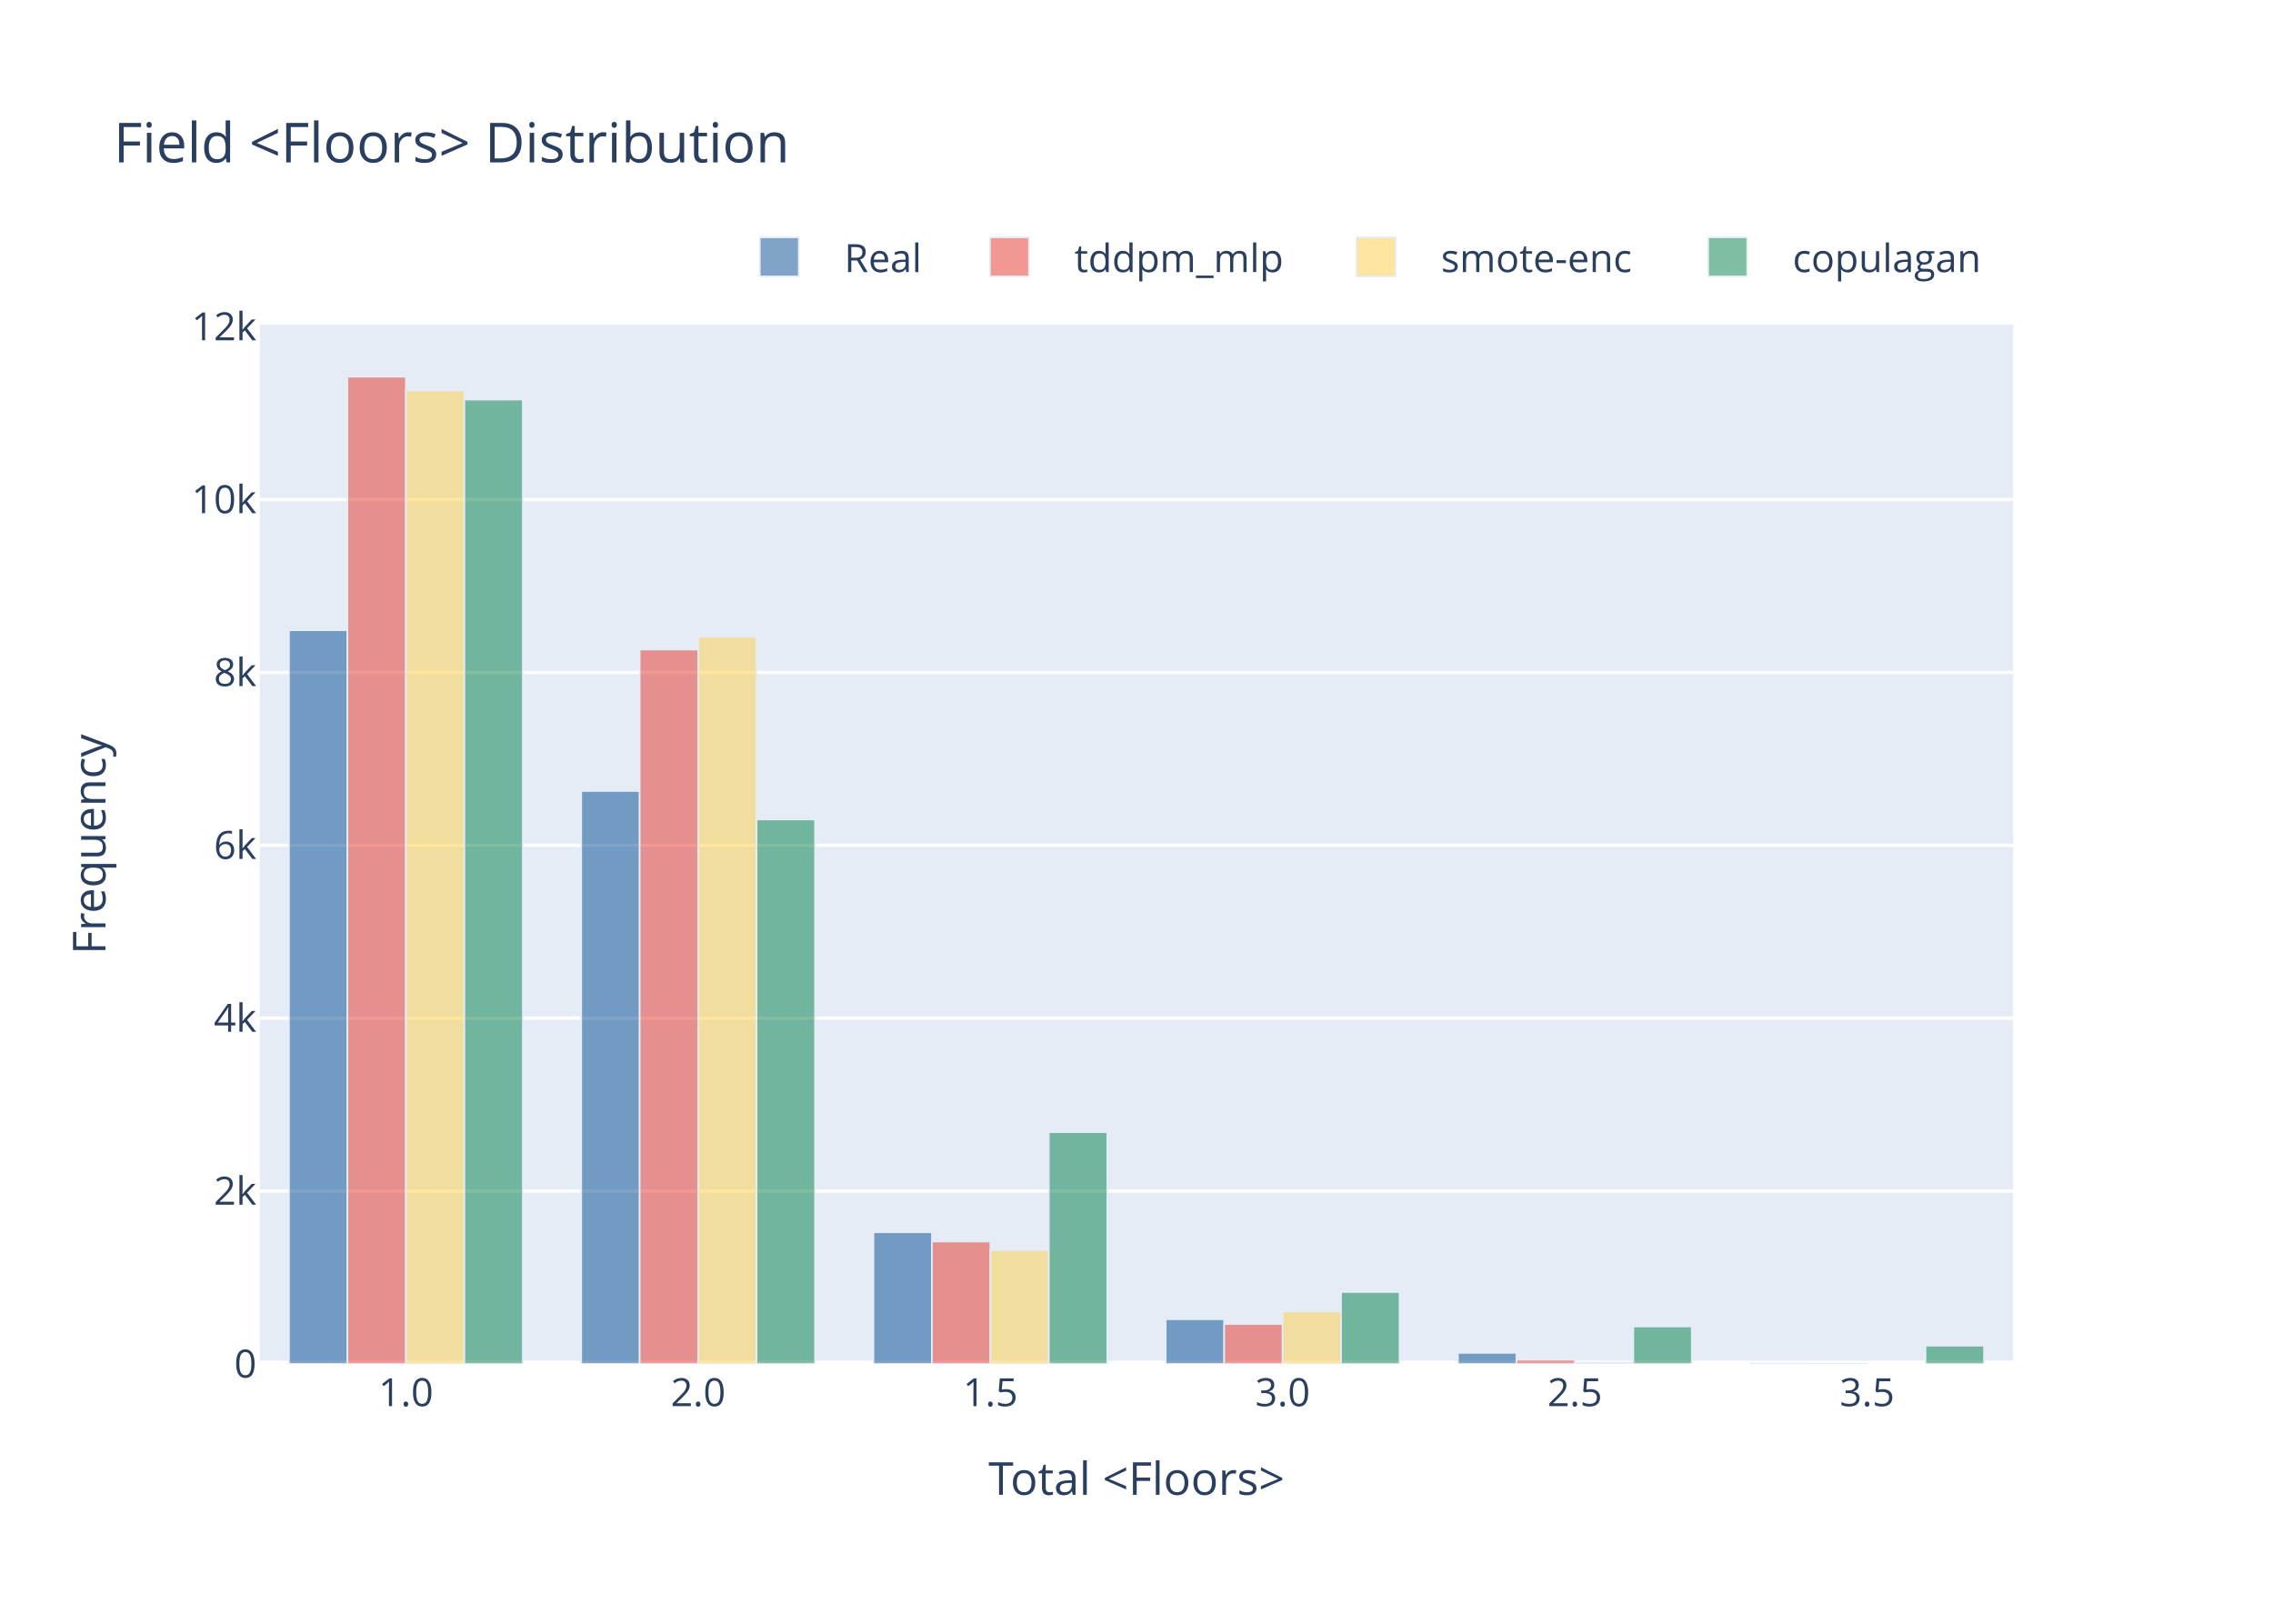
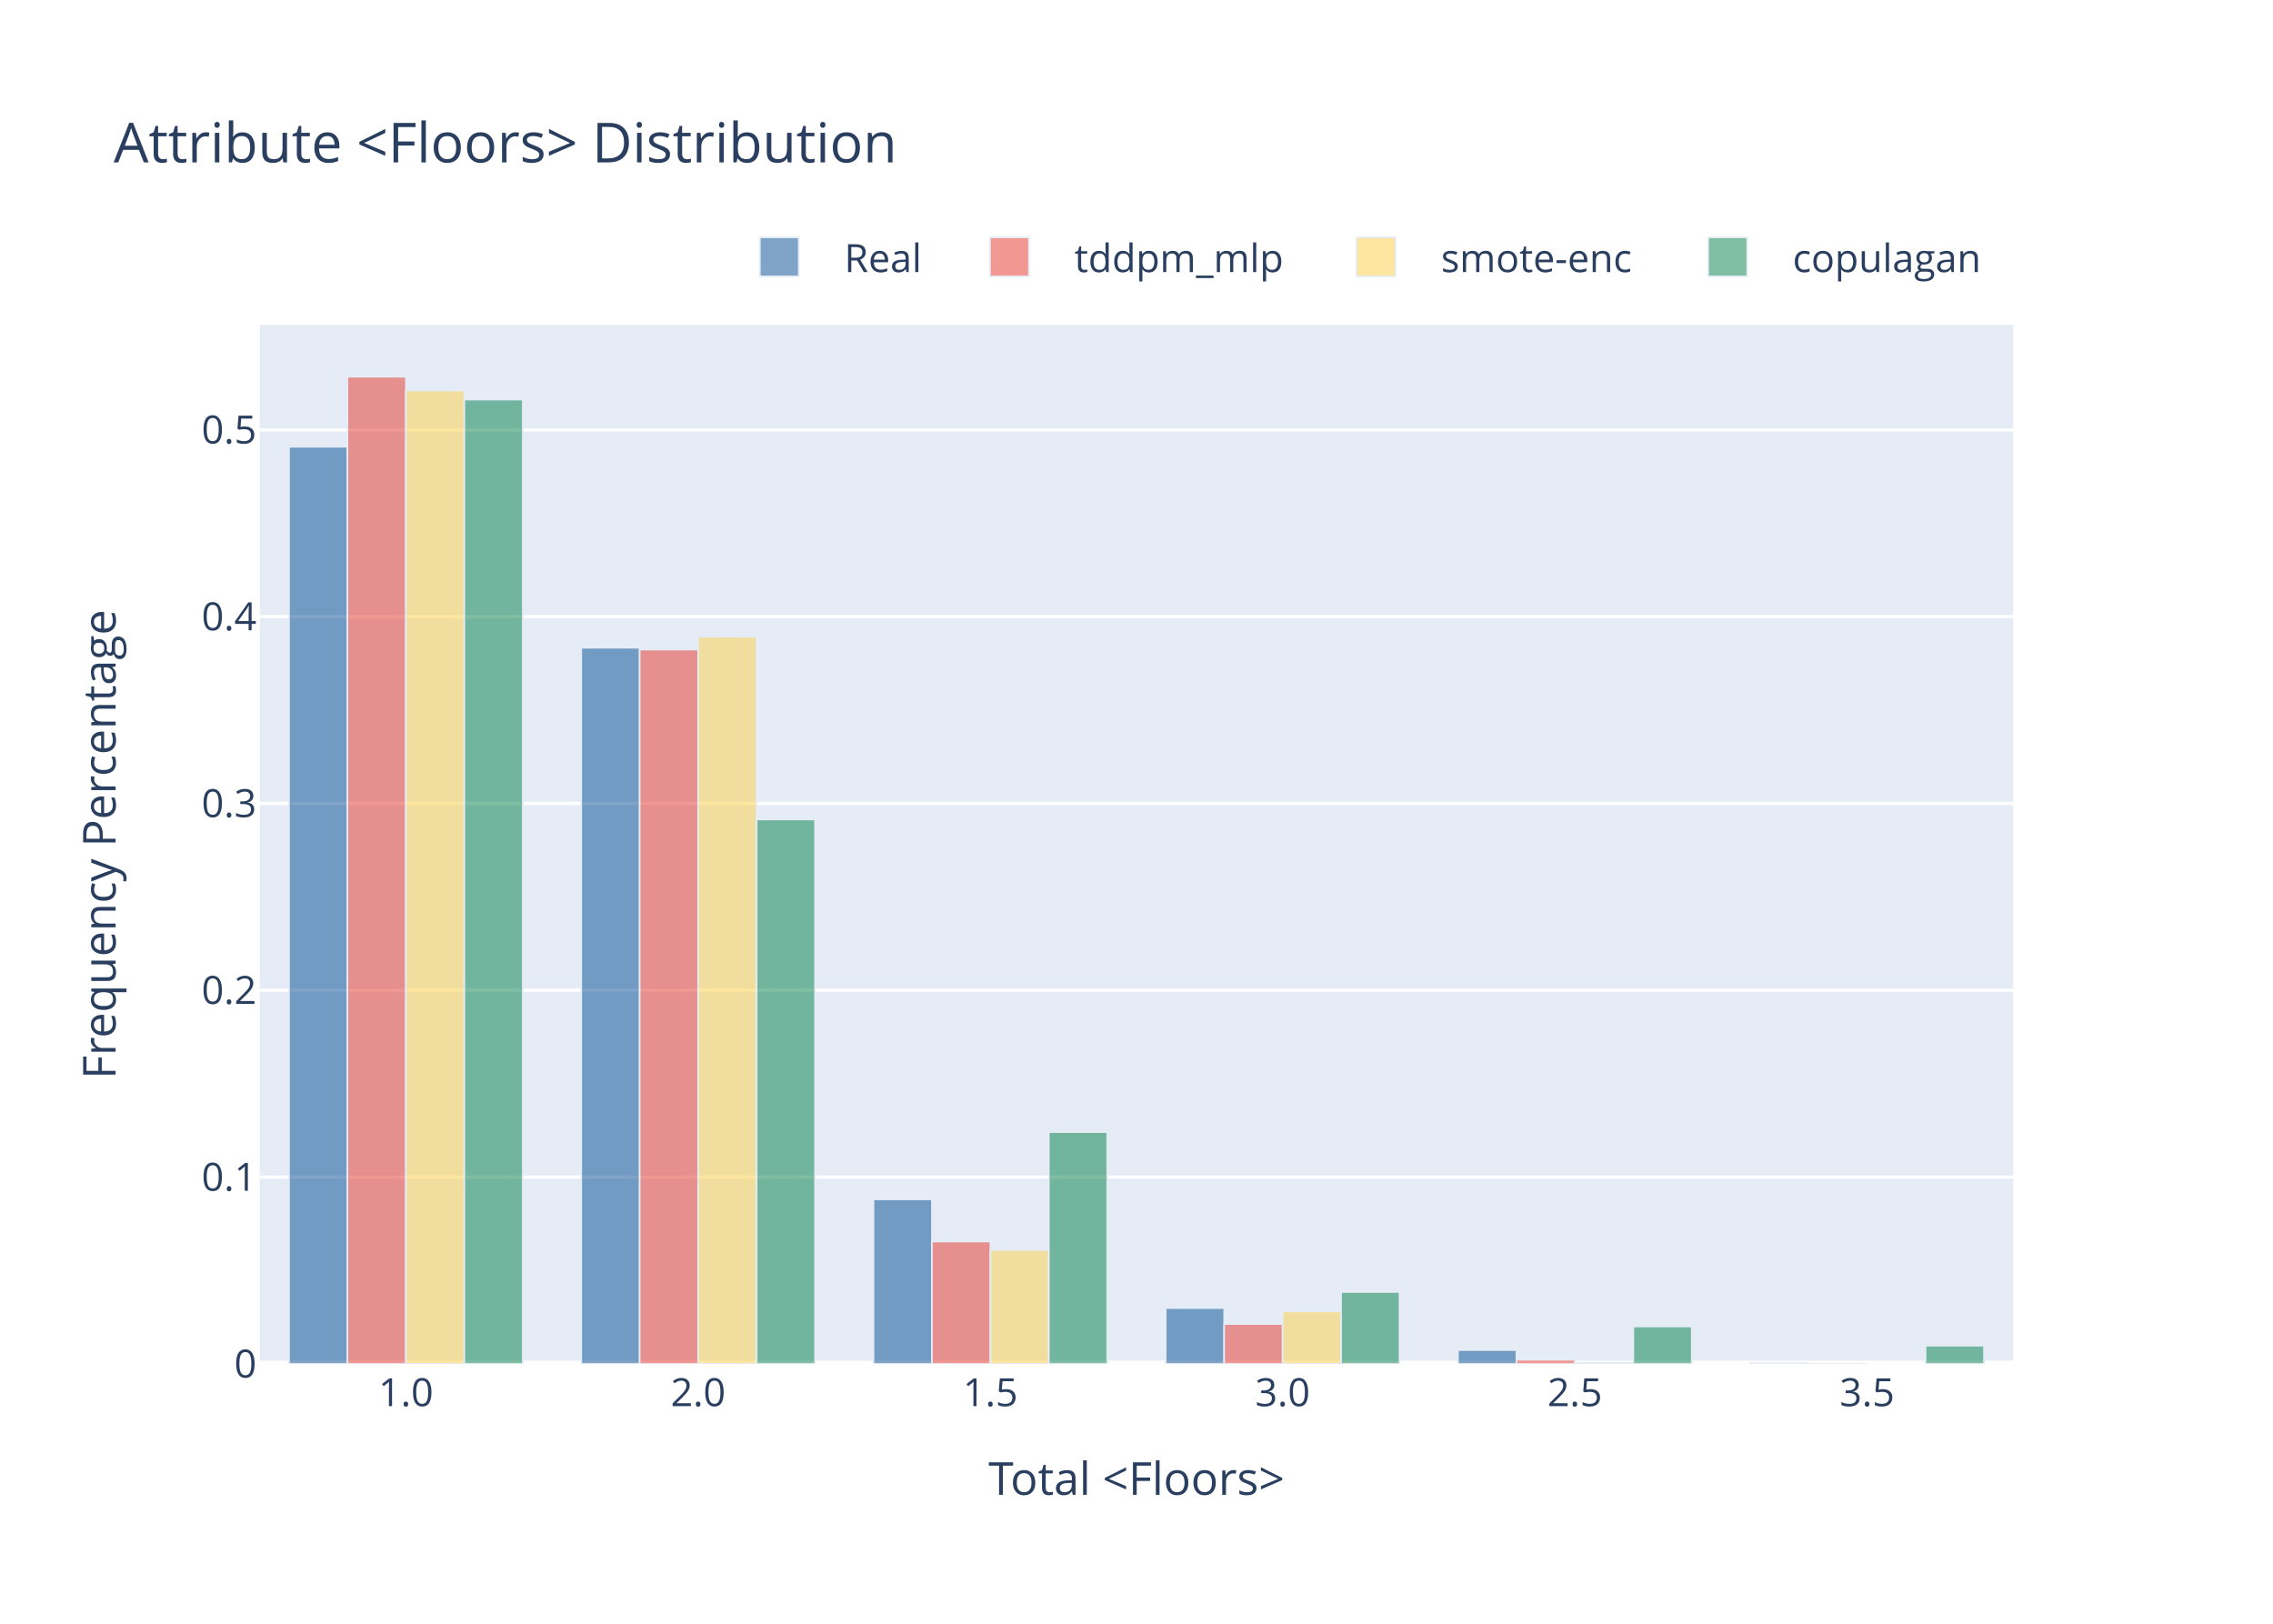
- <svg xmlns="http://www.w3.org/2000/svg" class="main-svg" width="700" height="500" style="" viewBox="0 0 700 500">
+ <svg xmlns="http://www.w3.org/2000/svg" class="main-svg" width="700" height="500" viewBox="0 0 700 500" style="">
  <rect x="0" y="0" width="700" height="500" style="fill: rgb(255, 255, 255); fill-opacity: 1;" />
-   <defs id="defs-3e9fff">
+   <defs id="defs-2dda10">
    <g class="clips">
-       <clipPath id="clip3e9fffxyplot" class="plotclip">
+       <clipPath id="clip2dda10xyplot" class="plotclip">
        <rect width="540" height="320" />
      </clipPath>
-       <clipPath class="axesclip" id="clip3e9fffx">
+       <clipPath class="axesclip" id="clip2dda10x">
        <rect x="80" y="0" width="540" height="500" />
      </clipPath>
-       <clipPath class="axesclip" id="clip3e9fffy">
+       <clipPath class="axesclip" id="clip2dda10y">
        <rect x="0" y="100" width="700" height="320" />
      </clipPath>
-       <clipPath class="axesclip" id="clip3e9fffxy">
+       <clipPath class="axesclip" id="clip2dda10xy">
        <rect x="80" y="100" width="540" height="320" />
      </clipPath>
    </g>
    <g class="gradients" />
    <g class="patterns" />
  </defs>
  <g class="bglayer">
    <rect class="bg" x="80" y="100" width="540" height="320" style="fill: rgb(229, 236, 246); fill-opacity: 1; stroke-width: 0;" />
  </g>
  <g class="layer-below">
    <g class="imagelayer" />
    <g class="shapelayer" />
  </g>
  <g class="cartesianlayer">
    <g class="subplot xy">
      <g class="layer-subplot">
        <g class="shapelayer" />
        <g class="imagelayer" />
      </g>
      <g class="minor-gridlayer">
        <g class="x" />
        <g class="y" />
      </g>
      <g class="gridlayer">
        <g class="x" />
        <g class="y">
-           <path class="ygrid crisp" transform="translate(0,366.76)" d="M80,0h540" style="stroke: rgb(255, 255, 255); stroke-opacity: 1; stroke-width: 1px;" />
-           <path class="ygrid crisp" transform="translate(0,313.53)" d="M80,0h540" style="stroke: rgb(255, 255, 255); stroke-opacity: 1; stroke-width: 1px;" />
-           <path class="ygrid crisp" transform="translate(0,260.29)" d="M80,0h540" style="stroke: rgb(255, 255, 255); stroke-opacity: 1; stroke-width: 1px;" />
-           <path class="ygrid crisp" transform="translate(0,207.06)" d="M80,0h540" style="stroke: rgb(255, 255, 255); stroke-opacity: 1; stroke-width: 1px;" />
-           <path class="ygrid crisp" transform="translate(0,153.82)" d="M80,0h540" style="stroke: rgb(255, 255, 255); stroke-opacity: 1; stroke-width: 1px;" />
+           <path class="ygrid crisp" transform="translate(0,362.47)" d="M80,0h540" style="stroke: rgb(255, 255, 255); stroke-opacity: 1; stroke-width: 1px;" />
+           <path class="ygrid crisp" transform="translate(0,304.94)" d="M80,0h540" style="stroke: rgb(255, 255, 255); stroke-opacity: 1; stroke-width: 1px;" />
+           <path class="ygrid crisp" transform="translate(0,247.41)" d="M80,0h540" style="stroke: rgb(255, 255, 255); stroke-opacity: 1; stroke-width: 1px;" />
+           <path class="ygrid crisp" transform="translate(0,189.89)" d="M80,0h540" style="stroke: rgb(255, 255, 255); stroke-opacity: 1; stroke-width: 1px;" />
+           <path class="ygrid crisp" transform="translate(0,132.36)" d="M80,0h540" style="stroke: rgb(255, 255, 255); stroke-opacity: 1; stroke-width: 1px;" />
        </g>
      </g>
      <g class="zerolinelayer">
        <path class="yzl zl crisp" transform="translate(0,420)" d="M80,0h540" style="stroke: rgb(255, 255, 255); stroke-opacity: 1; stroke-width: 2px;" />
      </g>
      <path class="xlines-below" />
      <path class="ylines-below" />
      <g class="overlines-below" />
      <g class="xaxislayer-below" />
      <g class="yaxislayer-below" />
      <g class="overaxes-below" />
-       <g class="plot" transform="translate(80,100)" clip-path="url(#clip3e9fffxyplot)">
+       <g class="plot" transform="translate(80,100)" clip-path="url(#clip2dda10xyplot)">
        <g class="barlayer mlayer">
          <g class="trace bars" style="opacity: 1;">
            <g class="points">
              <g class="point">
-                 <path d="M9,320V94.07H27V320Z" style="vector-effect: none; opacity: 1; stroke-width: 0.5px; fill: rgb(0, 75, 147); fill-opacity: 0.5; stroke: rgb(229, 236, 246); stroke-opacity: 1;" />
-               </g>
-               <g class="point">
-                 <path d="M99,320V143.58H117V320Z" style="vector-effect: none; opacity: 1; stroke-width: 0.5px; fill: rgb(0, 75, 147); fill-opacity: 0.5; stroke: rgb(229, 236, 246); stroke-opacity: 1;" />
-               </g>
-               <g class="point">
-                 <path d="M189,320V279.46H207V320Z" style="vector-effect: none; opacity: 1; stroke-width: 0.5px; fill: rgb(0, 75, 147); fill-opacity: 0.5; stroke: rgb(229, 236, 246); stroke-opacity: 1;" />
-               </g>
-               <g class="point">
-                 <path d="M279,320V306.24H297V320Z" style="vector-effect: none; opacity: 1; stroke-width: 0.5px; fill: rgb(0, 75, 147); fill-opacity: 0.5; stroke: rgb(229, 236, 246); stroke-opacity: 1;" />
-               </g>
-               <g class="point">
-                 <path d="M369,320V316.59H387V320Z" style="vector-effect: none; opacity: 1; stroke-width: 0.5px; fill: rgb(0, 75, 147); fill-opacity: 0.5; stroke: rgb(229, 236, 246); stroke-opacity: 1;" />
-               </g>
-               <g class="point">
-                 <path d="M459,320V319.84H477V320Z" style="vector-effect: none; opacity: 1; stroke-width: 0.5px; fill: rgb(0, 75, 147); fill-opacity: 0.5; stroke: rgb(229, 236, 246); stroke-opacity: 1;" />
+                 <path d="M9,320V37.58H27V320Z" style="vector-effect: none; opacity: 1; stroke-width: 0.5px; fill: rgb(0, 75, 147); fill-opacity: 0.5; stroke: rgb(229, 236, 246); stroke-opacity: 1;" />
+               </g>
+               <g class="point">
+                 <path d="M99,320V99.47H117V320Z" style="vector-effect: none; opacity: 1; stroke-width: 0.5px; fill: rgb(0, 75, 147); fill-opacity: 0.5; stroke: rgb(229, 236, 246); stroke-opacity: 1;" />
+               </g>
+               <g class="point">
+                 <path d="M189,320V269.33H207V320Z" style="vector-effect: none; opacity: 1; stroke-width: 0.5px; fill: rgb(0, 75, 147); fill-opacity: 0.5; stroke: rgb(229, 236, 246); stroke-opacity: 1;" />
+               </g>
+               <g class="point">
+                 <path d="M279,320V302.8H297V320Z" style="vector-effect: none; opacity: 1; stroke-width: 0.5px; fill: rgb(0, 75, 147); fill-opacity: 0.5; stroke: rgb(229, 236, 246); stroke-opacity: 1;" />
+               </g>
+               <g class="point">
+                 <path d="M369,320V315.74H387V320Z" style="vector-effect: none; opacity: 1; stroke-width: 0.5px; fill: rgb(0, 75, 147); fill-opacity: 0.5; stroke: rgb(229, 236, 246); stroke-opacity: 1;" />
+               </g>
+               <g class="point">
+                 <path d="M459,320V319.8H477V320Z" style="vector-effect: none; opacity: 1; stroke-width: 0.5px; fill: rgb(0, 75, 147); fill-opacity: 0.5; stroke: rgb(229, 236, 246); stroke-opacity: 1;" />
              </g>
            </g>
          </g>
          <g class="trace bars" style="opacity: 1;">
            <g class="points">
              <g class="point">
                <path d="M27,320V16H45V320Z" style="vector-effect: none; opacity: 1; stroke-width: 0.5px; fill: rgb(230, 51, 41); fill-opacity: 0.5; stroke: rgb(229, 236, 246); stroke-opacity: 1;" />
              </g>
              <g class="point">
                <path d="M207,320V282.31H225V320Z" style="vector-effect: none; opacity: 1; stroke-width: 0.5px; fill: rgb(230, 51, 41); fill-opacity: 0.5; stroke: rgb(229, 236, 246); stroke-opacity: 1;" />
              </g>
              <g class="point">
                <path d="M117,320V100.03H135V320Z" style="vector-effect: none; opacity: 1; stroke-width: 0.5px; fill: rgb(230, 51, 41); fill-opacity: 0.5; stroke: rgb(229, 236, 246); stroke-opacity: 1;" />
              </g>
              <g class="point">
                <path d="M387,320V318.7H405V320Z" style="vector-effect: none; opacity: 1; stroke-width: 0.5px; fill: rgb(230, 51, 41); fill-opacity: 0.5; stroke: rgb(229, 236, 246); stroke-opacity: 1;" />
              </g>
              <g class="point">
                <path d="M297,320V307.7H315V320Z" style="vector-effect: none; opacity: 1; stroke-width: 0.5px; fill: rgb(230, 51, 41); fill-opacity: 0.5; stroke: rgb(229, 236, 246); stroke-opacity: 1;" />
              </g>
              <g class="point">
                <path d="M477,320V319.97H495V320Z" style="vector-effect: none; opacity: 1; stroke-width: 0.5px; fill: rgb(230, 51, 41); fill-opacity: 0.5; stroke: rgb(229, 236, 246); stroke-opacity: 1;" />
              </g>
            </g>
          </g>
          <g class="trace bars" style="opacity: 1;">
            <g class="points">
              <g class="point">
-                 <path d="M45,320V20.23H63V320Z" style="vector-effect: none; opacity: 1; stroke-width: 0.5px; fill: rgb(254, 207, 68); fill-opacity: 0.5; stroke: rgb(229, 236, 246); stroke-opacity: 1;" />
-               </g>
-               <g class="point">
-                 <path d="M225,320V284.94H243V320Z" style="vector-effect: none; opacity: 1; stroke-width: 0.5px; fill: rgb(254, 207, 68); fill-opacity: 0.5; stroke: rgb(229, 236, 246); stroke-opacity: 1;" />
-               </g>
-               <g class="point">
-                 <path d="M135,320V96.07H153V320Z" style="vector-effect: none; opacity: 1; stroke-width: 0.5px; fill: rgb(254, 207, 68); fill-opacity: 0.5; stroke: rgb(229, 236, 246); stroke-opacity: 1;" />
+                 <path d="M45,320V20.25H63V320Z" style="vector-effect: none; opacity: 1; stroke-width: 0.5px; fill: rgb(254, 207, 68); fill-opacity: 0.5; stroke: rgb(229, 236, 246); stroke-opacity: 1;" />
+               </g>
+               <g class="point">
+                 <path d="M225,320V284.95H243V320Z" style="vector-effect: none; opacity: 1; stroke-width: 0.5px; fill: rgb(254, 207, 68); fill-opacity: 0.5; stroke: rgb(229, 236, 246); stroke-opacity: 1;" />
+               </g>
+               <g class="point">
+                 <path d="M135,320V96.08H153V320Z" style="vector-effect: none; opacity: 1; stroke-width: 0.5px; fill: rgb(254, 207, 68); fill-opacity: 0.5; stroke: rgb(229, 236, 246); stroke-opacity: 1;" />
              </g>
              <g class="point">
                <path d="M405,320V319.63H423V320Z" style="vector-effect: none; opacity: 1; stroke-width: 0.5px; fill: rgb(254, 207, 68); fill-opacity: 0.5; stroke: rgb(229, 236, 246); stroke-opacity: 1;" />
              </g>
              <g class="point">
                <path d="M315,320V303.82H333V320Z" style="vector-effect: none; opacity: 1; stroke-width: 0.5px; fill: rgb(254, 207, 68); fill-opacity: 0.5; stroke: rgb(229, 236, 246); stroke-opacity: 1;" />
              </g>
            </g>
          </g>
          <g class="trace bars" style="opacity: 1;">
            <g class="points">
              <g class="point">
                <path d="M63,320V23.05H81V320Z" style="vector-effect: none; opacity: 1; stroke-width: 0.5px; fill: rgb(0, 126, 72); fill-opacity: 0.5; stroke: rgb(229, 236, 246); stroke-opacity: 1;" />
              </g>
              <g class="point">
                <path d="M243,320V248.61H261V320Z" style="vector-effect: none; opacity: 1; stroke-width: 0.5px; fill: rgb(0, 126, 72); fill-opacity: 0.5; stroke: rgb(229, 236, 246); stroke-opacity: 1;" />
              </g>
              <g class="point">
                <path d="M153,320V152.34H171V320Z" style="vector-effect: none; opacity: 1; stroke-width: 0.5px; fill: rgb(0, 126, 72); fill-opacity: 0.5; stroke: rgb(229, 236, 246); stroke-opacity: 1;" />
              </g>
              <g class="point">
                <path d="M423,320V308.47H441V320Z" style="vector-effect: none; opacity: 1; stroke-width: 0.5px; fill: rgb(0, 126, 72); fill-opacity: 0.5; stroke: rgb(229, 236, 246); stroke-opacity: 1;" />
              </g>
              <g class="point">
                <path d="M333,320V297.85H351V320Z" style="vector-effect: none; opacity: 1; stroke-width: 0.5px; fill: rgb(0, 126, 72); fill-opacity: 0.5; stroke: rgb(229, 236, 246); stroke-opacity: 1;" />
              </g>
              <g class="point">
                <path d="M513,320V314.38H531V320Z" style="vector-effect: none; opacity: 1; stroke-width: 0.5px; fill: rgb(0, 126, 72); fill-opacity: 0.5; stroke: rgb(229, 236, 246); stroke-opacity: 1;" />
              </g>
            </g>
          </g>
        </g>
      </g>
      <g class="overplot" />
      <path class="xlines-above crisp" d="M0,0" style="fill: none;" />
      <path class="ylines-above crisp" d="M0,0" style="fill: none;" />
      <g class="overlines-above" />
      <g class="xaxislayer-above">
        <g class="xtick">
          <text text-anchor="middle" x="0" y="433" transform="translate(125,0)" style="font-family: 'Open Sans', verdana, arial, sans-serif; font-size: 12px; fill: rgb(42, 63, 95); fill-opacity: 1; white-space: pre; opacity: 1;">1.0</text>
        </g>
        <g class="xtick">
          <text text-anchor="middle" x="0" y="433" transform="translate(215,0)" style="font-family: 'Open Sans', verdana, arial, sans-serif; font-size: 12px; fill: rgb(42, 63, 95); fill-opacity: 1; white-space: pre; opacity: 1;">2.0</text>
        </g>
        <g class="xtick">
          <text text-anchor="middle" x="0" y="433" transform="translate(305,0)" style="font-family: 'Open Sans', verdana, arial, sans-serif; font-size: 12px; fill: rgb(42, 63, 95); fill-opacity: 1; white-space: pre; opacity: 1;">1.5</text>
        </g>
        <g class="xtick">
          <text text-anchor="middle" x="0" y="433" transform="translate(395,0)" style="font-family: 'Open Sans', verdana, arial, sans-serif; font-size: 12px; fill: rgb(42, 63, 95); fill-opacity: 1; white-space: pre; opacity: 1;">3.0</text>
        </g>
        <g class="xtick">
          <text text-anchor="middle" x="0" y="433" transform="translate(485,0)" style="font-family: 'Open Sans', verdana, arial, sans-serif; font-size: 12px; fill: rgb(42, 63, 95); fill-opacity: 1; white-space: pre; opacity: 1;">2.5</text>
        </g>
        <g class="xtick">
          <text text-anchor="middle" x="0" y="433" transform="translate(575,0)" style="font-family: 'Open Sans', verdana, arial, sans-serif; font-size: 12px; fill: rgb(42, 63, 95); fill-opacity: 1; white-space: pre; opacity: 1;">3.5</text>
        </g>
      </g>
      <g class="yaxislayer-above">
        <g class="ytick">
          <text text-anchor="end" x="79" y="4.2" transform="translate(0,420)" style="font-family: 'Open Sans', verdana, arial, sans-serif; font-size: 12px; fill: rgb(42, 63, 95); fill-opacity: 1; white-space: pre; opacity: 1;">0</text>
        </g>
        <g class="ytick">
-           <text text-anchor="end" x="79" y="4.2" style="font-family: 'Open Sans', verdana, arial, sans-serif; font-size: 12px; fill: rgb(42, 63, 95); fill-opacity: 1; white-space: pre; opacity: 1;" transform="translate(0,366.76)">2k</text>
-         </g>
-         <g class="ytick">
-           <text text-anchor="end" x="79" y="4.2" style="font-family: 'Open Sans', verdana, arial, sans-serif; font-size: 12px; fill: rgb(42, 63, 95); fill-opacity: 1; white-space: pre; opacity: 1;" transform="translate(0,313.53)">4k</text>
-         </g>
-         <g class="ytick">
-           <text text-anchor="end" x="79" y="4.2" style="font-family: 'Open Sans', verdana, arial, sans-serif; font-size: 12px; fill: rgb(42, 63, 95); fill-opacity: 1; white-space: pre; opacity: 1;" transform="translate(0,260.29)">6k</text>
-         </g>
-         <g class="ytick">
-           <text text-anchor="end" x="79" y="4.2" style="font-family: 'Open Sans', verdana, arial, sans-serif; font-size: 12px; fill: rgb(42, 63, 95); fill-opacity: 1; white-space: pre; opacity: 1;" transform="translate(0,207.06)">8k</text>
-         </g>
-         <g class="ytick">
-           <text text-anchor="end" x="79" y="4.2" style="font-family: 'Open Sans', verdana, arial, sans-serif; font-size: 12px; fill: rgb(42, 63, 95); fill-opacity: 1; white-space: pre; opacity: 1;" transform="translate(0,153.82)">10k</text>
-         </g>
-         <g class="ytick">
-           <text text-anchor="end" x="79" y="4.2" style="font-family: 'Open Sans', verdana, arial, sans-serif; font-size: 12px; fill: rgb(42, 63, 95); fill-opacity: 1; white-space: pre; opacity: 1;" transform="translate(0,100.59)">12k</text>
+           <text text-anchor="end" x="79" y="4.2" style="font-family: 'Open Sans', verdana, arial, sans-serif; font-size: 12px; fill: rgb(42, 63, 95); fill-opacity: 1; white-space: pre; opacity: 1;" transform="translate(0,362.47)">0.1</text>
+         </g>
+         <g class="ytick">
+           <text text-anchor="end" x="79" y="4.2" style="font-family: 'Open Sans', verdana, arial, sans-serif; font-size: 12px; fill: rgb(42, 63, 95); fill-opacity: 1; white-space: pre; opacity: 1;" transform="translate(0,304.94)">0.2</text>
+         </g>
+         <g class="ytick">
+           <text text-anchor="end" x="79" y="4.2" style="font-family: 'Open Sans', verdana, arial, sans-serif; font-size: 12px; fill: rgb(42, 63, 95); fill-opacity: 1; white-space: pre; opacity: 1;" transform="translate(0,247.41)">0.3</text>
+         </g>
+         <g class="ytick">
+           <text text-anchor="end" x="79" y="4.2" style="font-family: 'Open Sans', verdana, arial, sans-serif; font-size: 12px; fill: rgb(42, 63, 95); fill-opacity: 1; white-space: pre; opacity: 1;" transform="translate(0,189.89)">0.4</text>
+         </g>
+         <g class="ytick">
+           <text text-anchor="end" x="79" y="4.2" style="font-family: 'Open Sans', verdana, arial, sans-serif; font-size: 12px; fill: rgb(42, 63, 95); fill-opacity: 1; white-space: pre; opacity: 1;" transform="translate(0,132.36)">0.5</text>
        </g>
      </g>
      <g class="overaxes-above" />
    </g>
  </g>
  <g class="polarlayer" />
  <g class="smithlayer" />
  <g class="ternarylayer" />
  <g class="geolayer" />
  <g class="funnelarealayer" />
  <g class="pielayer" />
  <g class="iciclelayer" />
  <g class="treemaplayer" />
  <g class="sunburstlayer" />
  <g class="glimages" />
-   <defs id="topdefs-3e9fff">
+   <defs id="topdefs-2dda10">
    <g class="clips" />
-     <clipPath id="legend3e9fff">
+     <clipPath id="legend2dda10">
      <rect width="400" height="29" x="0" y="0" />
    </clipPath>
  </defs>
  <g class="layer-above">
    <g class="imagelayer" />
    <g class="shapelayer" />
  </g>
  <g class="infolayer">
    <g class="legend" pointer-events="all" transform="translate(220,64.6)">
      <rect class="bg" shape-rendering="crispEdges" width="400" height="29" x="0" y="0" style="stroke: rgb(68, 68, 68); stroke-opacity: 1; fill: rgb(255, 255, 255); fill-opacity: 1; stroke-width: 0px;" />
-       <g class="scrollbox" transform="" clip-path="url(#legend3e9fff)">
+       <g class="scrollbox" transform="" clip-path="url(#legend2dda10)">
        <g class="groups">
          <g class="traces" transform="translate(0,14.5)" style="opacity: 1;">
            <text class="legendtext" text-anchor="start" x="40" y="4.68" style="font-family: 'Open Sans', verdana, arial, sans-serif; font-size: 12px; fill: rgb(42, 63, 95); fill-opacity: 1; white-space: pre;">Real</text>
            <g class="layers" style="opacity: 1;">
              <g class="legendfill" />
              <g class="legendlines" />
              <g class="legendsymbols">
                <g class="legendpoints">
                  <path class="legendundefined" d="M6,6H-6V-6H6Z" transform="translate(20,0)" style="stroke-width: 0.5px; fill: rgb(0, 75, 147); fill-opacity: 0.5; stroke: rgb(229, 236, 246); stroke-opacity: 1;" />
                </g>
              </g>
            </g>
            <rect class="legendtoggle" x="0" y="-9.5" width="68.375" height="19" style="fill: rgb(0, 0, 0); fill-opacity: 0;" />
          </g>
          <g class="traces" transform="translate(70.875,14.5)" style="opacity: 1;">
            <text class="legendtext" text-anchor="start" x="40" y="4.68" style="font-family: 'Open Sans', verdana, arial, sans-serif; font-size: 12px; fill: rgb(42, 63, 95); fill-opacity: 1; white-space: pre;">tddpm_mlp</text>
            <g class="layers" style="opacity: 1;">
              <g class="legendfill" />
              <g class="legendlines" />
              <g class="legendsymbols">
                <g class="legendpoints">
                  <path class="legendundefined" d="M6,6H-6V-6H6Z" transform="translate(20,0)" style="stroke-width: 0.5px; fill: rgb(230, 51, 41); fill-opacity: 0.5; stroke: rgb(229, 236, 246); stroke-opacity: 1;" />
                </g>
              </g>
            </g>
            <rect class="legendtoggle" x="0" y="-9.5" width="110.391" height="19" style="fill: rgb(0, 0, 0); fill-opacity: 0;" />
          </g>
          <g class="traces" transform="translate(183.7656,14.5)" style="opacity: 1;">
            <text class="legendtext" text-anchor="start" x="40" y="4.68" style="font-family: 'Open Sans', verdana, arial, sans-serif; font-size: 12px; fill: rgb(42, 63, 95); fill-opacity: 1; white-space: pre;">smote-enc</text>
            <g class="layers" style="opacity: 1;">
              <g class="legendfill" />
              <g class="legendlines" />
              <g class="legendsymbols">
                <g class="legendpoints">
                  <path class="legendundefined" d="M6,6H-6V-6H6Z" transform="translate(20,0)" style="stroke-width: 0.5px; fill: rgb(254, 207, 68); fill-opacity: 0.5; stroke: rgb(229, 236, 246); stroke-opacity: 1;" />
                </g>
              </g>
            </g>
            <rect class="legendtoggle" x="0" y="-9.5" width="105.797" height="19" style="fill: rgb(0, 0, 0); fill-opacity: 0;" />
          </g>
          <g class="traces" transform="translate(292.0625,14.5)" style="opacity: 1;">
            <text class="legendtext" text-anchor="start" x="40" y="4.68" style="font-family: 'Open Sans', verdana, arial, sans-serif; font-size: 12px; fill: rgb(42, 63, 95); fill-opacity: 1; white-space: pre;">copulagan</text>
            <g class="layers" style="opacity: 1;">
              <g class="legendfill" />
              <g class="legendlines" />
              <g class="legendsymbols">
                <g class="legendpoints">
                  <path class="legendundefined" d="M6,6H-6V-6H6Z" transform="translate(20,0)" style="stroke-width: 0.5px; fill: rgb(0, 126, 72); fill-opacity: 0.5; stroke: rgb(229, 236, 246); stroke-opacity: 1;" />
                </g>
              </g>
            </g>
            <rect class="legendtoggle" x="0" y="-9.5" width="104.938" height="19" style="fill: rgb(0, 0, 0); fill-opacity: 0;" />
          </g>
        </g>
      </g>
      <rect class="scrollbar" rx="20" ry="3" width="0" height="0" x="0" y="0" style="fill: rgb(128, 139, 164); fill-opacity: 1;" />
    </g>
    <g class="g-gtitle">
-       <text class="gtitle" x="35" y="50" text-anchor="start" dy="0em" style="font-family: 'Open Sans', verdana, arial, sans-serif; font-size: 17px; fill: rgb(42, 63, 95); opacity: 1; font-weight: normal; white-space: pre;">Field &lt;Floors&gt; Distribution</text>
+       <text class="gtitle" x="35" y="50" text-anchor="start" dy="0em" style="font-family: 'Open Sans', verdana, arial, sans-serif; font-size: 17px; fill: rgb(42, 63, 95); opacity: 1; font-weight: normal; white-space: pre;">Attribute &lt;Floors&gt; Distribution</text>
    </g>
    <g class="g-xtitle">
      <text class="xtitle" x="350" y="460.3" text-anchor="middle" style="font-family: 'Open Sans', verdana, arial, sans-serif; font-size: 14px; fill: rgb(42, 63, 95); opacity: 1; font-weight: normal; white-space: pre;">Total &lt;Floors&gt;</text>
    </g>
    <g class="g-ytitle">
-       <text class="ytitle" transform="rotate(-90,32.48125,260)" x="32.481" y="260" text-anchor="middle" style="font-family: 'Open Sans', verdana, arial, sans-serif; font-size: 14px; fill: rgb(42, 63, 95); opacity: 1; font-weight: normal; white-space: pre;">Frequency</text>
+       <text class="ytitle" transform="rotate(-90,35.60625,260)" x="35.606" y="260" text-anchor="middle" style="font-family: 'Open Sans', verdana, arial, sans-serif; font-size: 14px; fill: rgb(42, 63, 95); opacity: 1; font-weight: normal; white-space: pre;">Frequency Percentage</text>
    </g>
  </g>
</svg>
